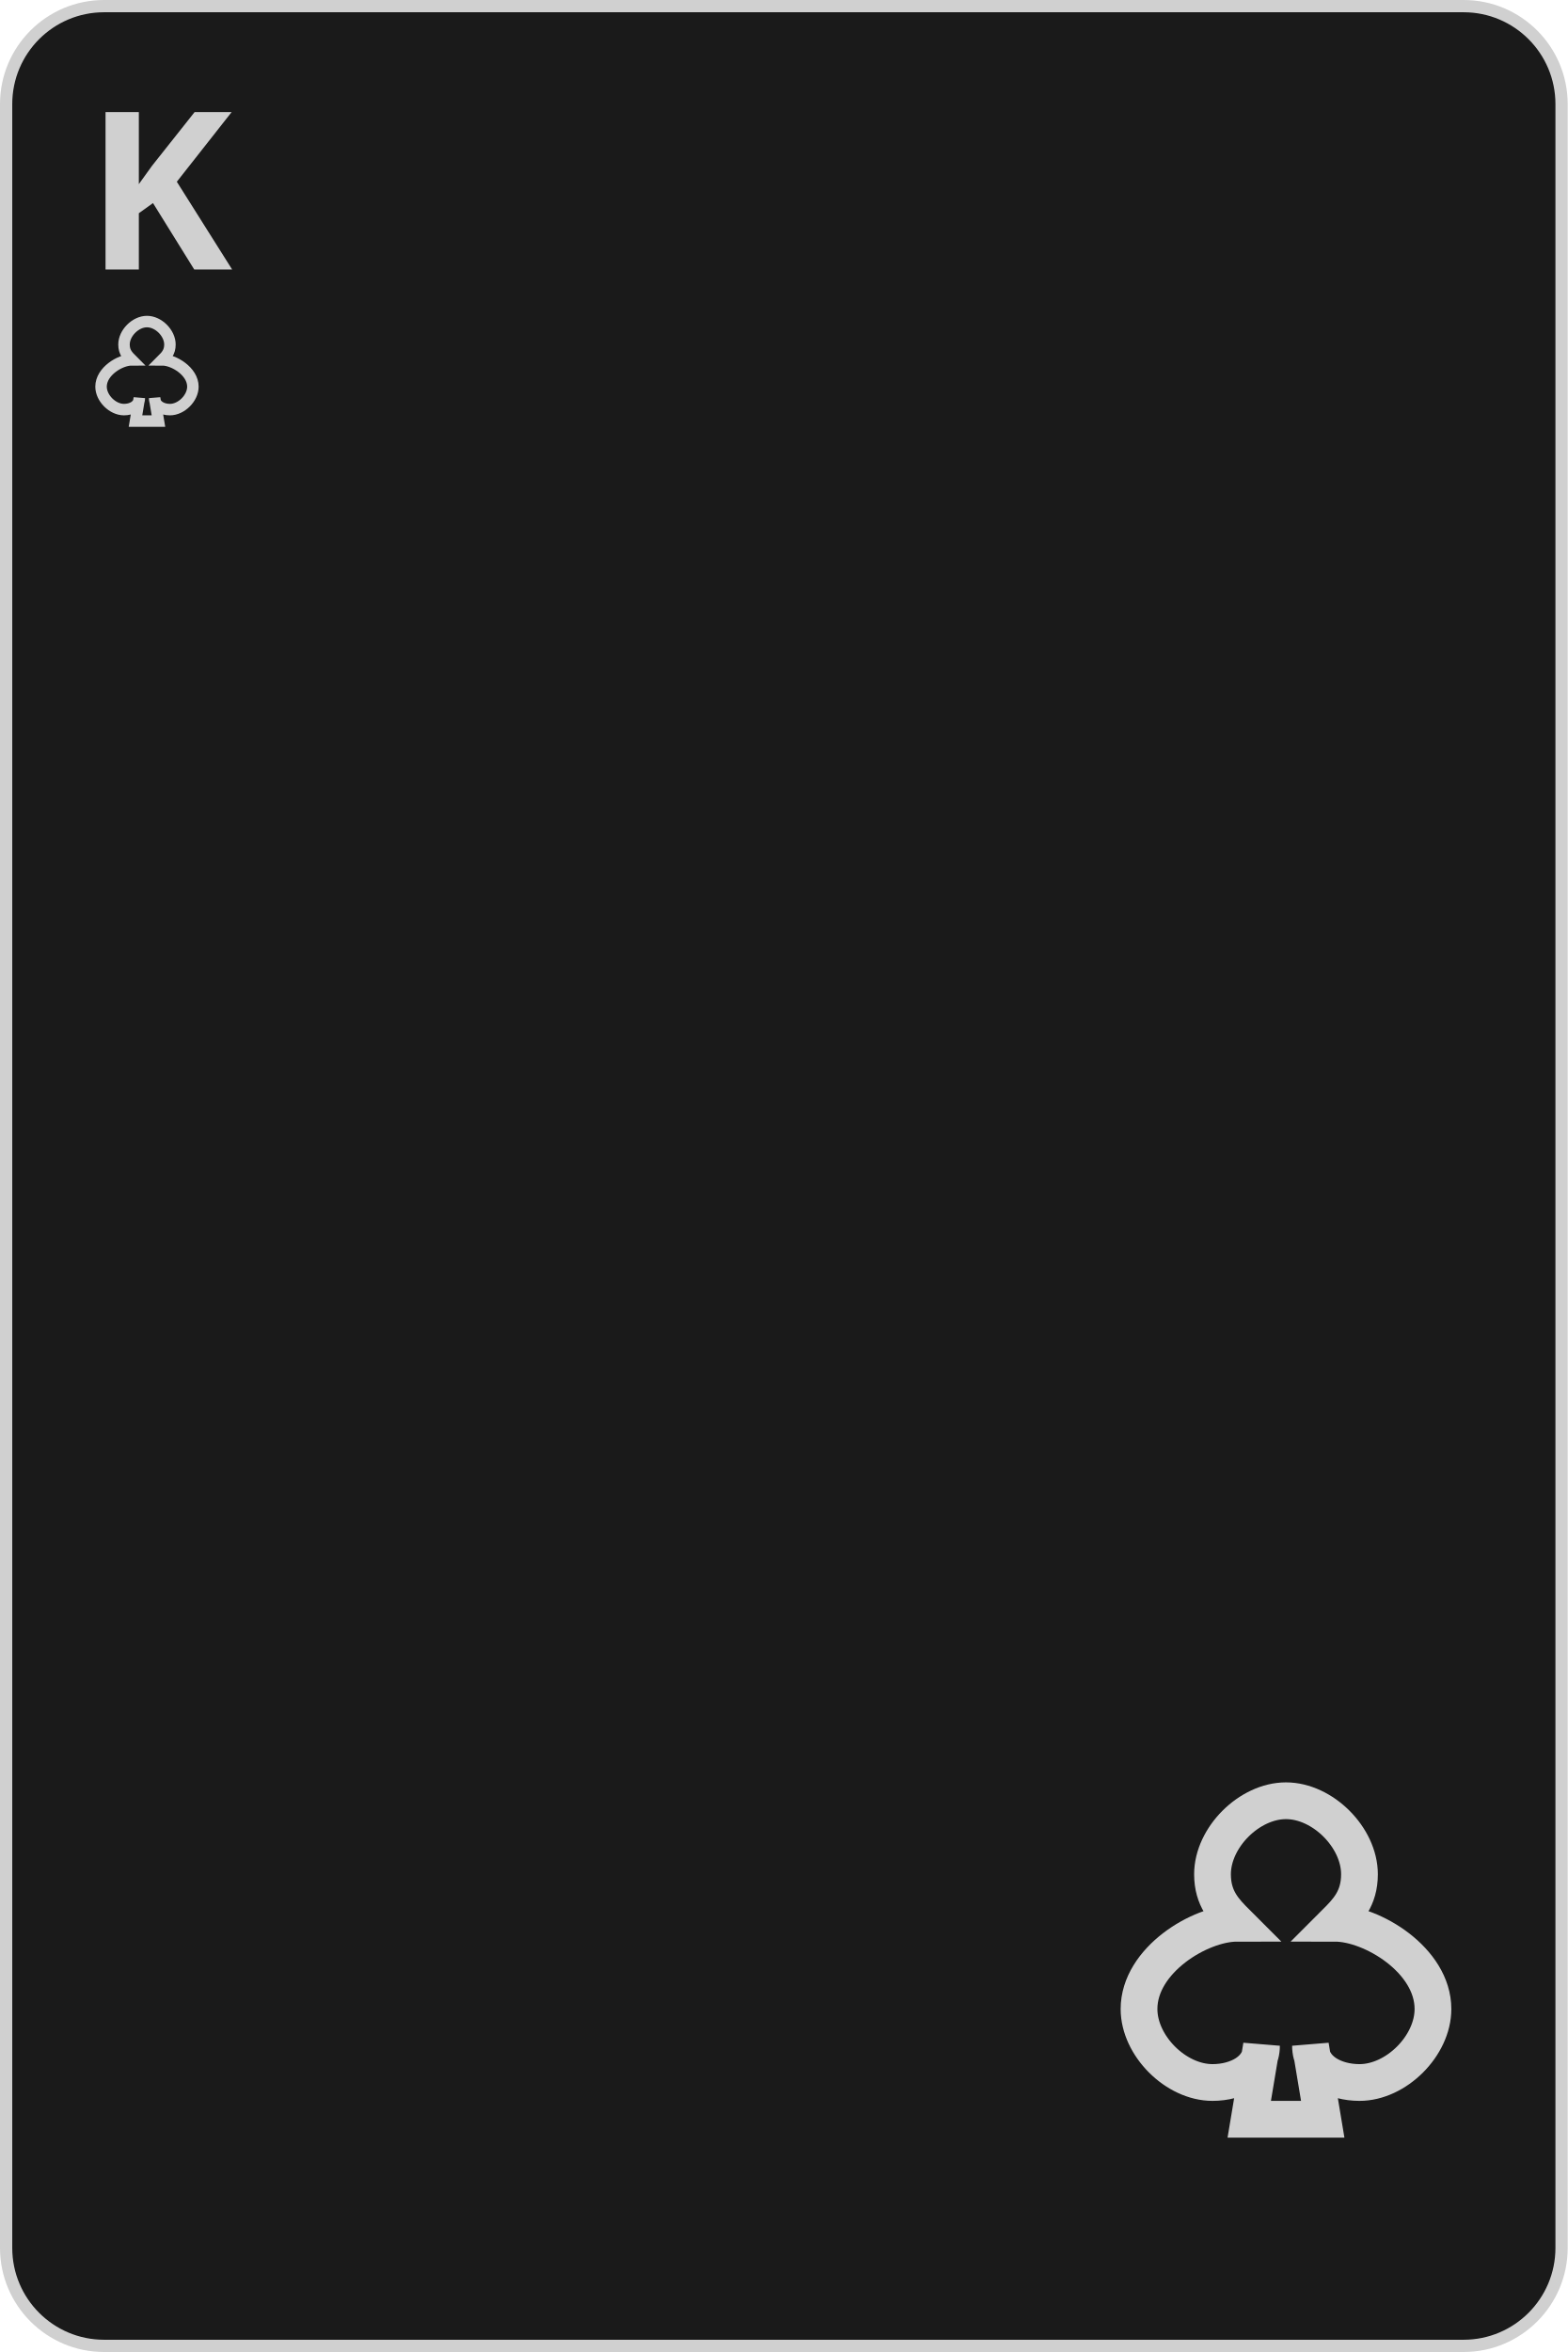
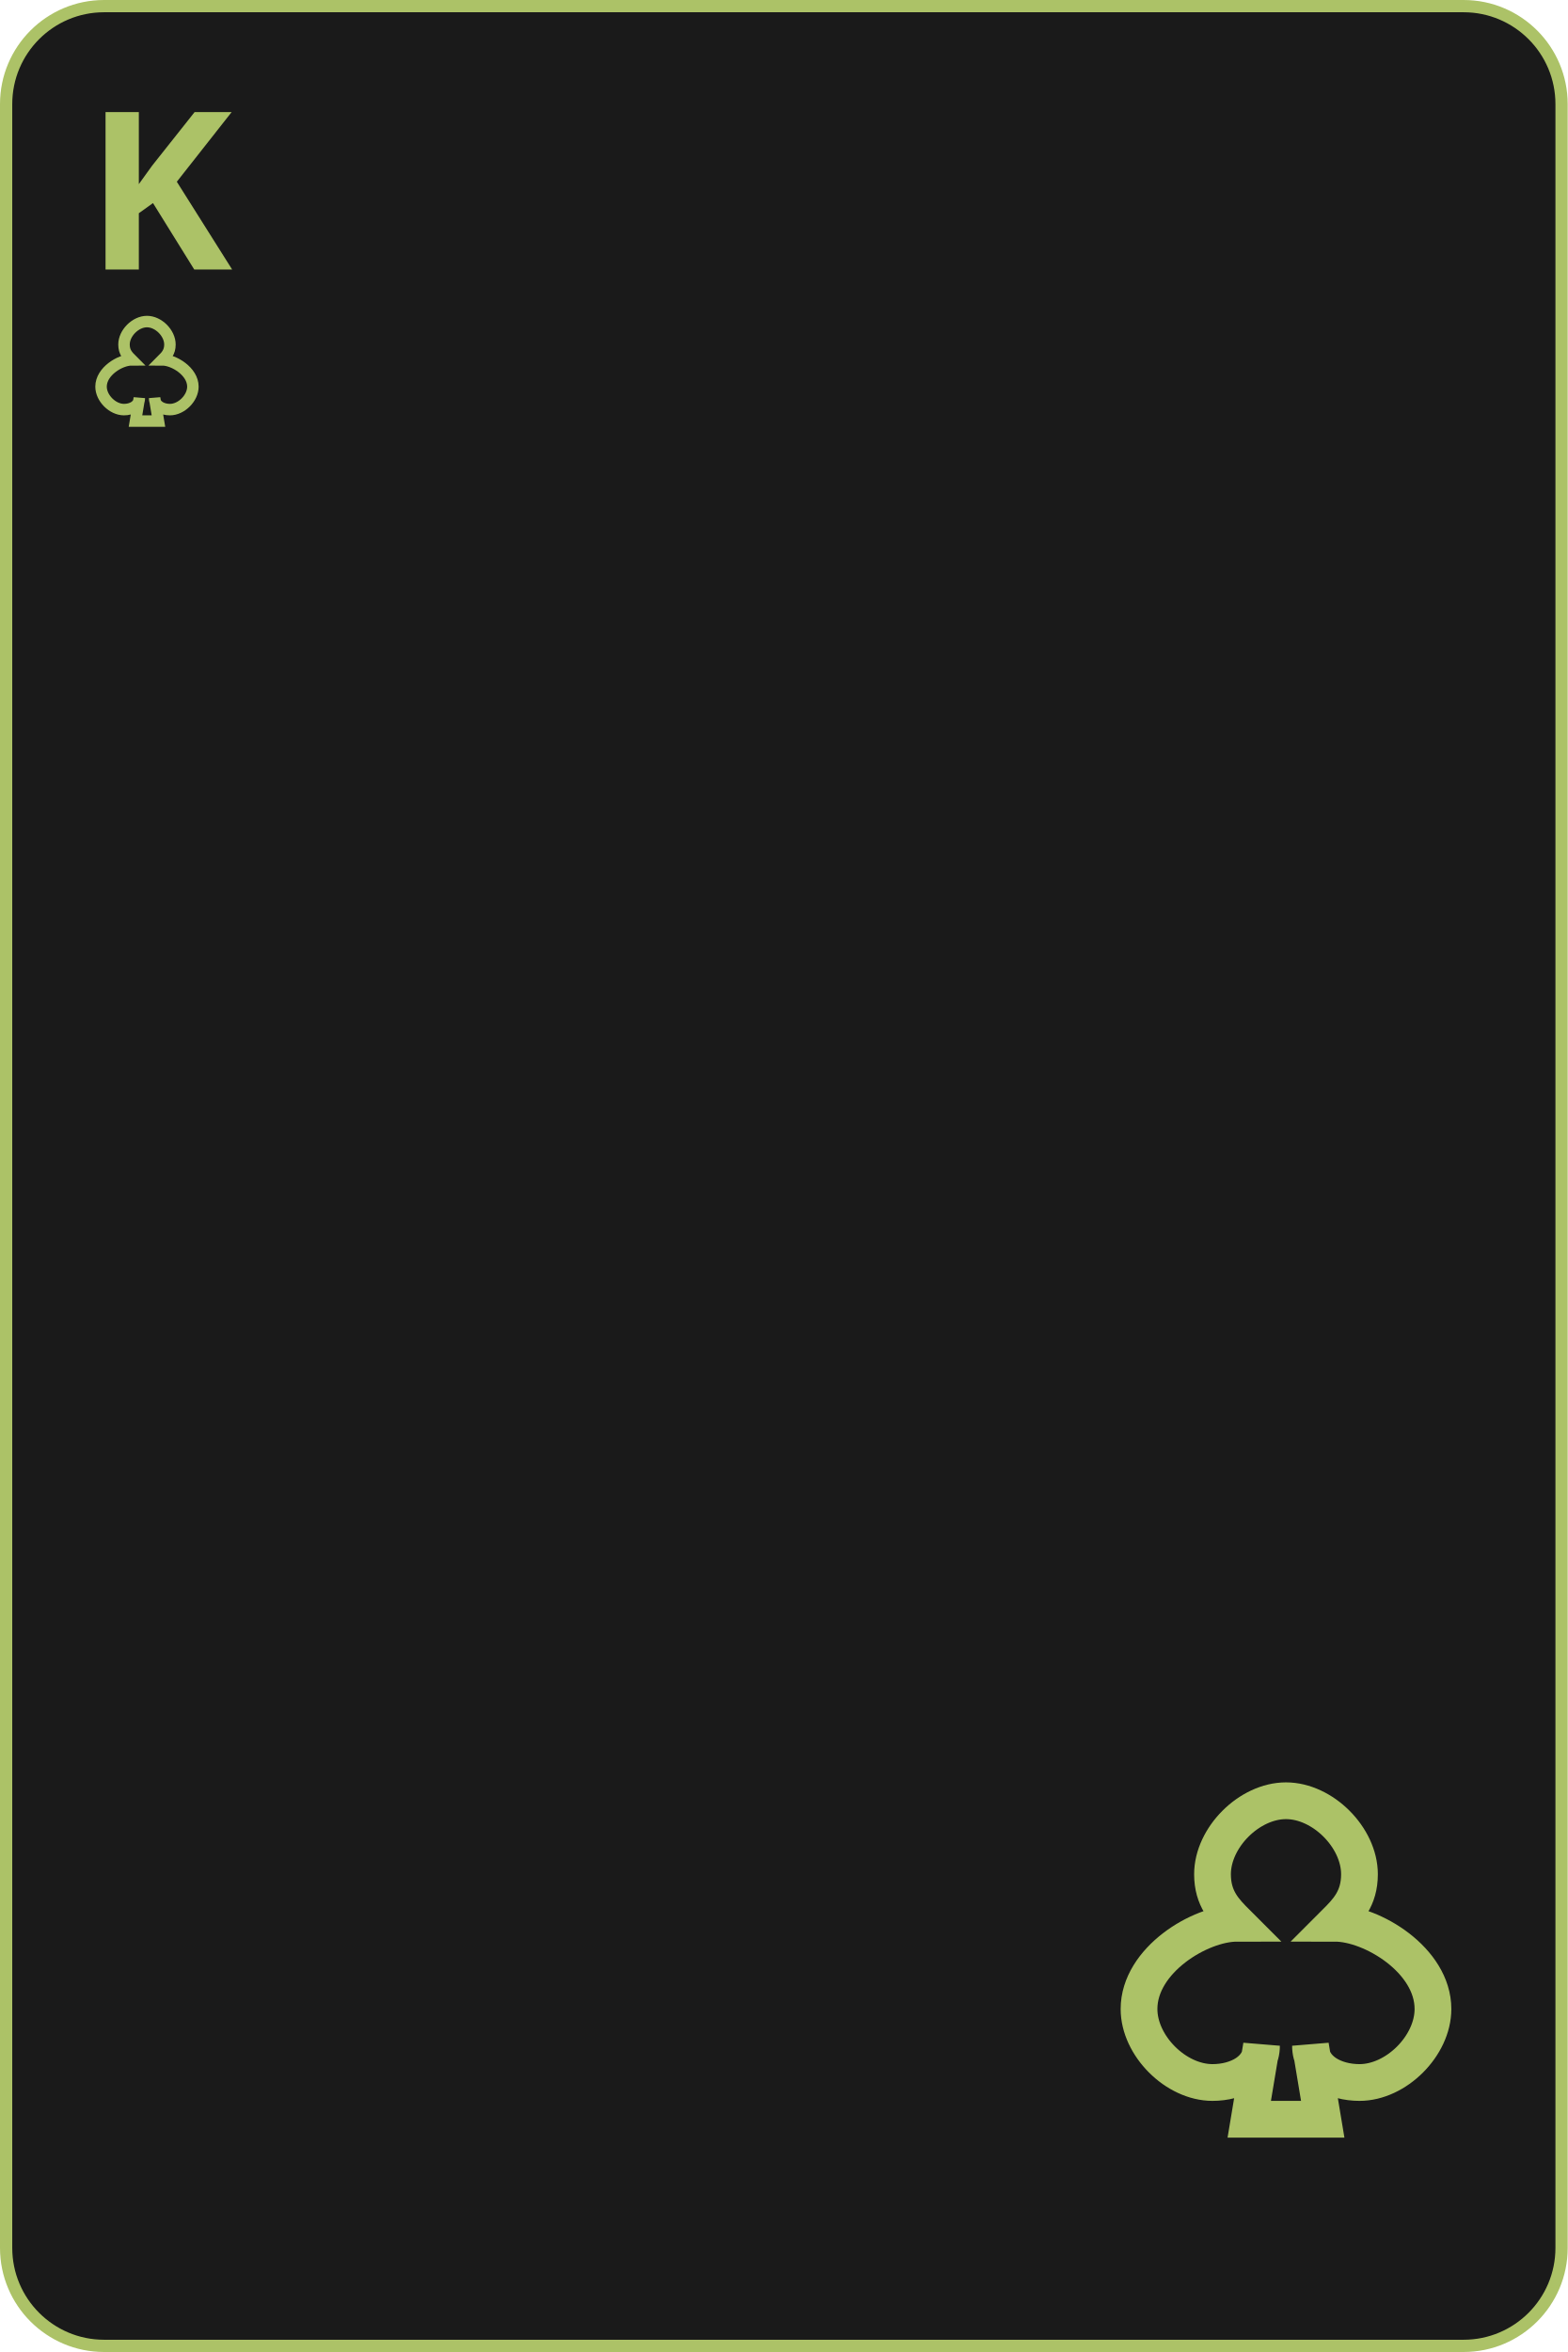
<svg xmlns="http://www.w3.org/2000/svg" width="256" height="384" viewBox="0 0 256 384">
-   <rect x="1" y="1" width="254" height="382" rx="16" ry="16" fill="#1a1a1a" stroke="#d0d0d0" stroke-width="2" />
-   <text x="14" y="44" font-family="Fira Mono" font-size="36" font-weight="700" fill="#d0d0d0">K</text>
+   <rect x="1" y="1" width="254" height="382" rx="16" ry="16" fill="#1a1a1a" stroke="#acc267" stroke-width="2" />
+   <text x="14" y="44" font-family="Fira Mono" font-size="36" font-weight="700" fill="#acc267">K</text>
  <g transform="translate(14 50) scale(0.625)">
-     <path d="M16,4 C 13,4 10,7 10,10 C 10,12 11,13 12,14 C 9,14 4,17 4,21 C 4,24 7,27 10,27 C 12,27 14,26 14,24 L 13,30 L 19,30 L 18,24 C 18,26 20,27 22,27 C 25,27 28,24 28,21 C 28,17 23,14 20,14 C 21,13 22,12 22,10 C 22,7 19,4 16,4 Z" fill="none" stroke="#d0d0d0" stroke-width="3" />
+     <path d="M16,4 C 13,4 10,7 10,10 C 10,12 11,13 12,14 C 9,14 4,17 4,21 C 4,24 7,27 10,27 C 12,27 14,26 14,24 L 13,30 L 19,30 L 18,24 C 18,26 20,27 22,27 C 25,27 28,24 28,21 C 28,17 23,14 20,14 C 21,13 22,12 22,10 C 22,7 19,4 16,4 Z" fill="none" stroke="#acc267" stroke-width="3" />
  </g>
  <g transform="translate(178 286) scale(2)">
-     <path d="M16,4 C 13,4 10,7 10,10 C 10,12 11,13 12,14 C 9,14 4,17 4,21 C 4,24 7,27 10,27 C 12,27 14,26 14,24 L 13,30 L 19,30 L 18,24 C 18,26 20,27 22,27 C 25,27 28,24 28,21 C 28,17 23,14 20,14 C 21,13 22,12 22,10 C 22,7 19,4 16,4 Z" fill="none" stroke="#d0d0d0" stroke-width="3" />
+     <path d="M16,4 C 13,4 10,7 10,10 C 10,12 11,13 12,14 C 9,14 4,17 4,21 C 4,24 7,27 10,27 C 12,27 14,26 14,24 L 13,30 L 19,30 L 18,24 C 18,26 20,27 22,27 C 25,27 28,24 28,21 C 28,17 23,14 20,14 C 21,13 22,12 22,10 C 22,7 19,4 16,4 Z" fill="none" stroke="#acc267" stroke-width="3" />
  </g>
</svg>
